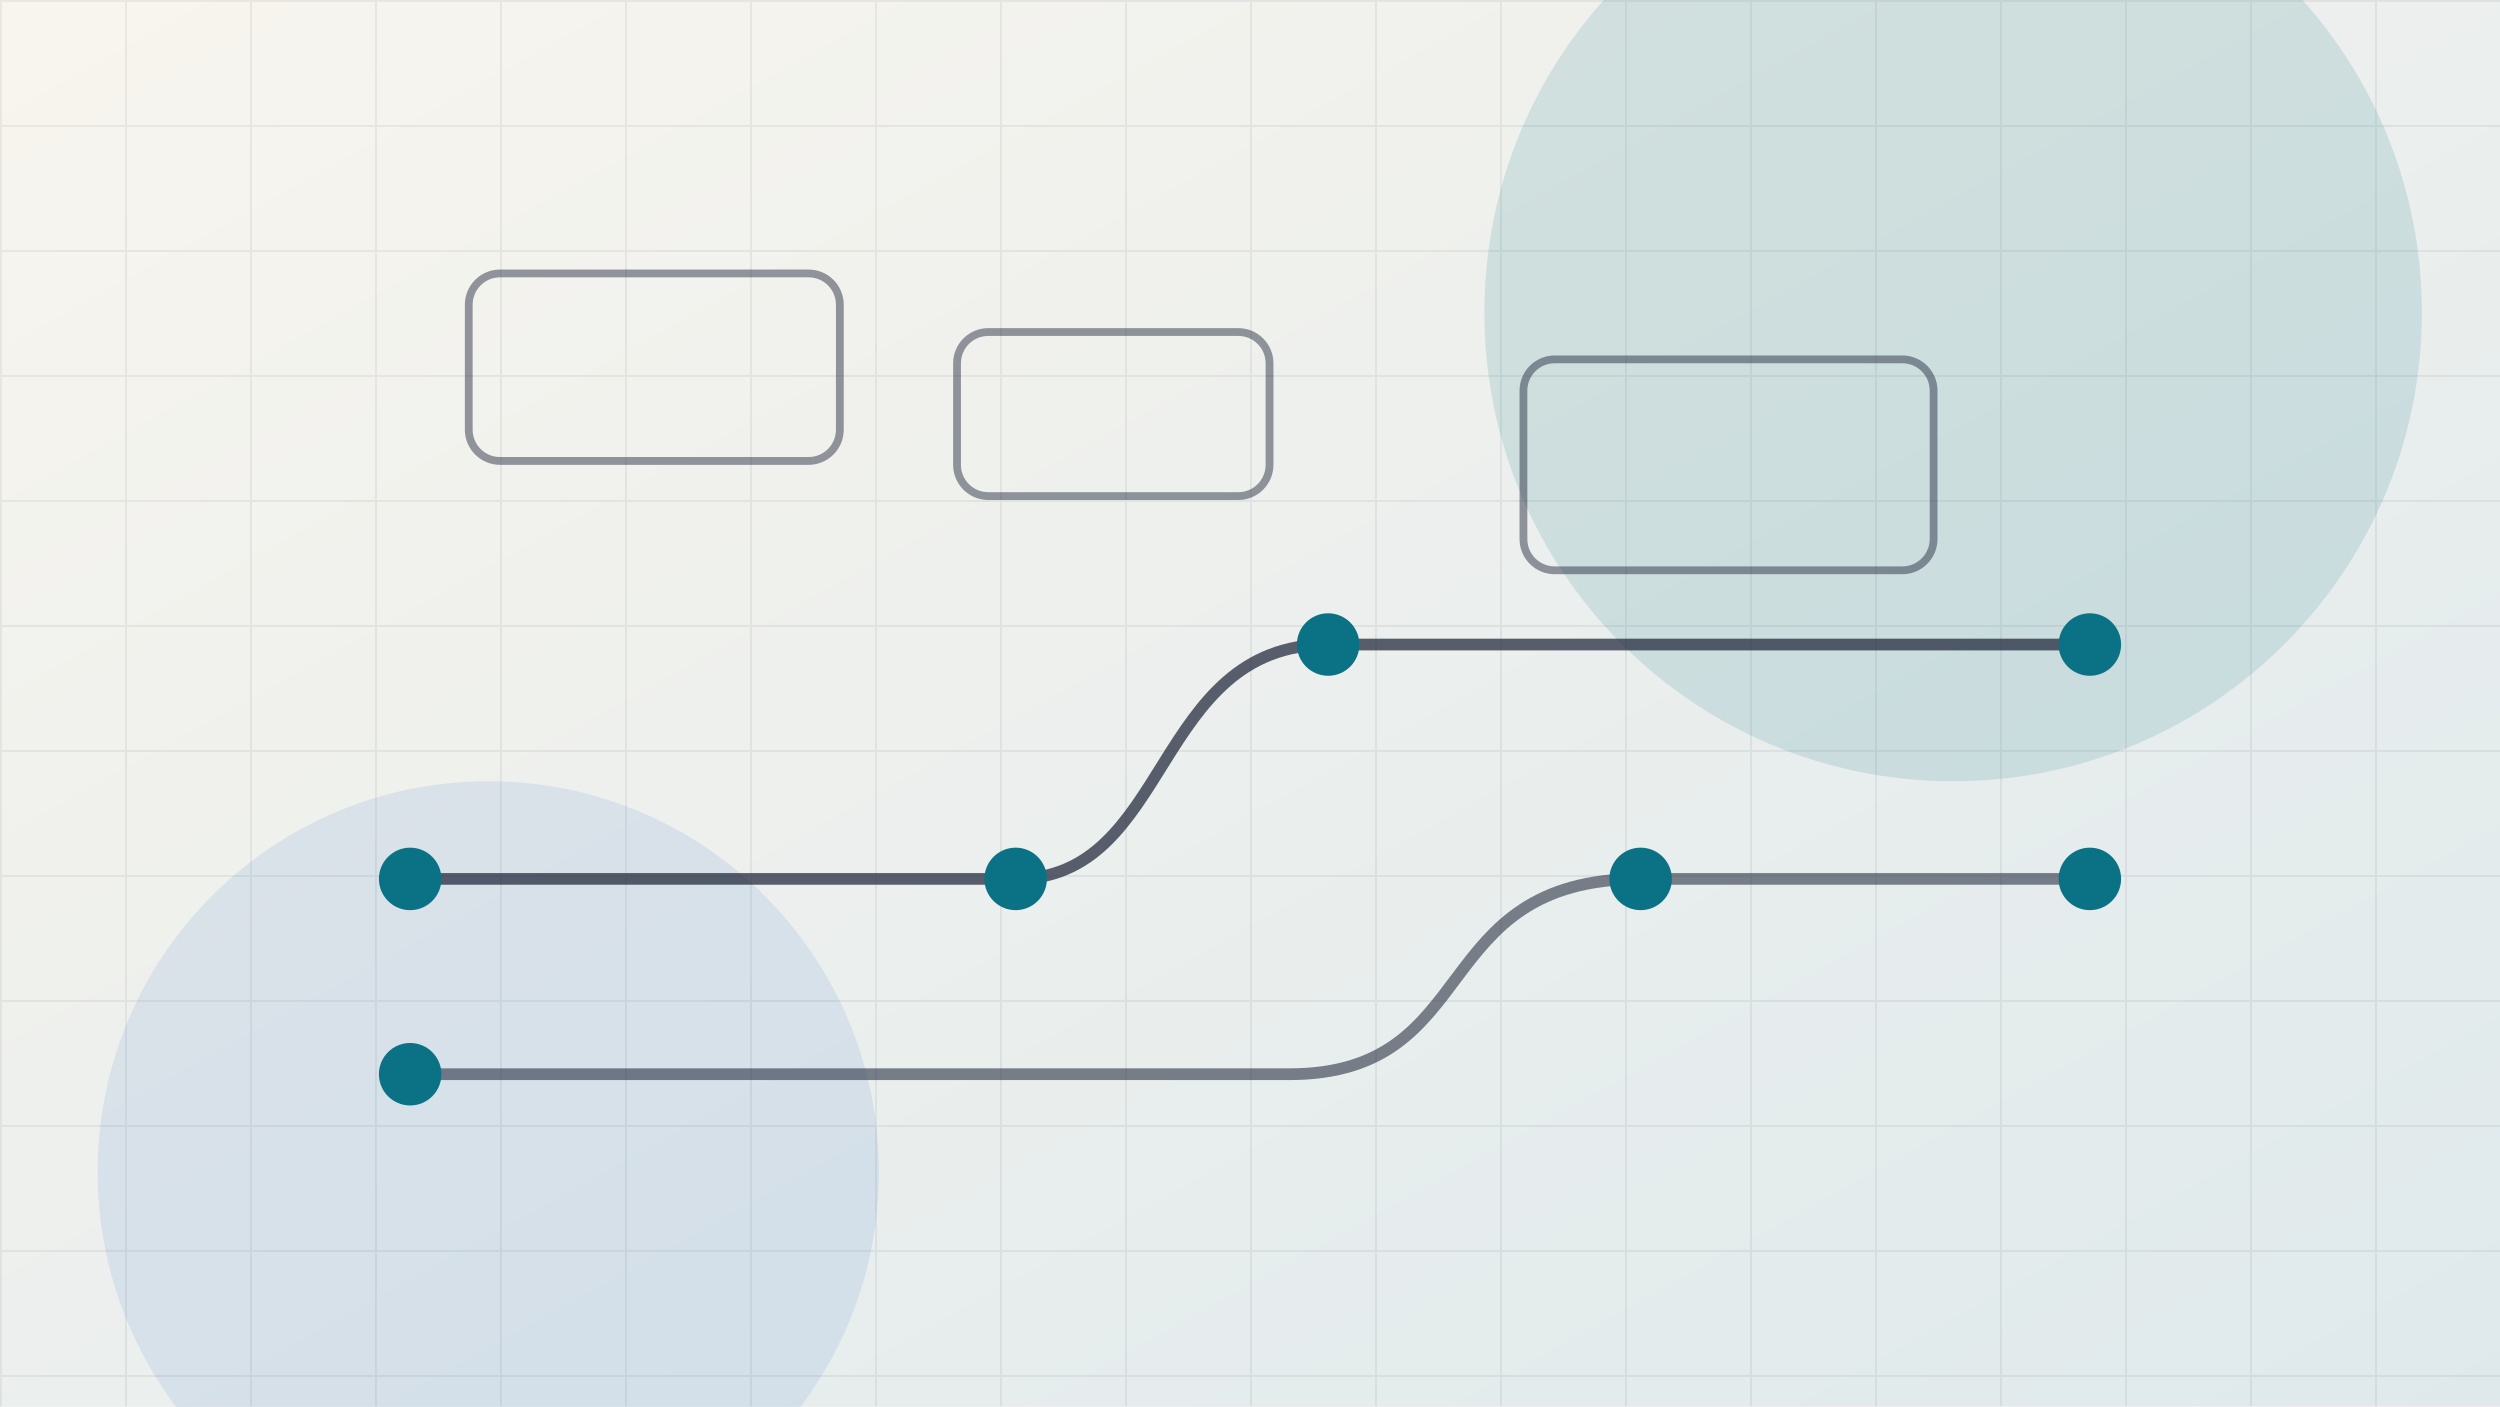
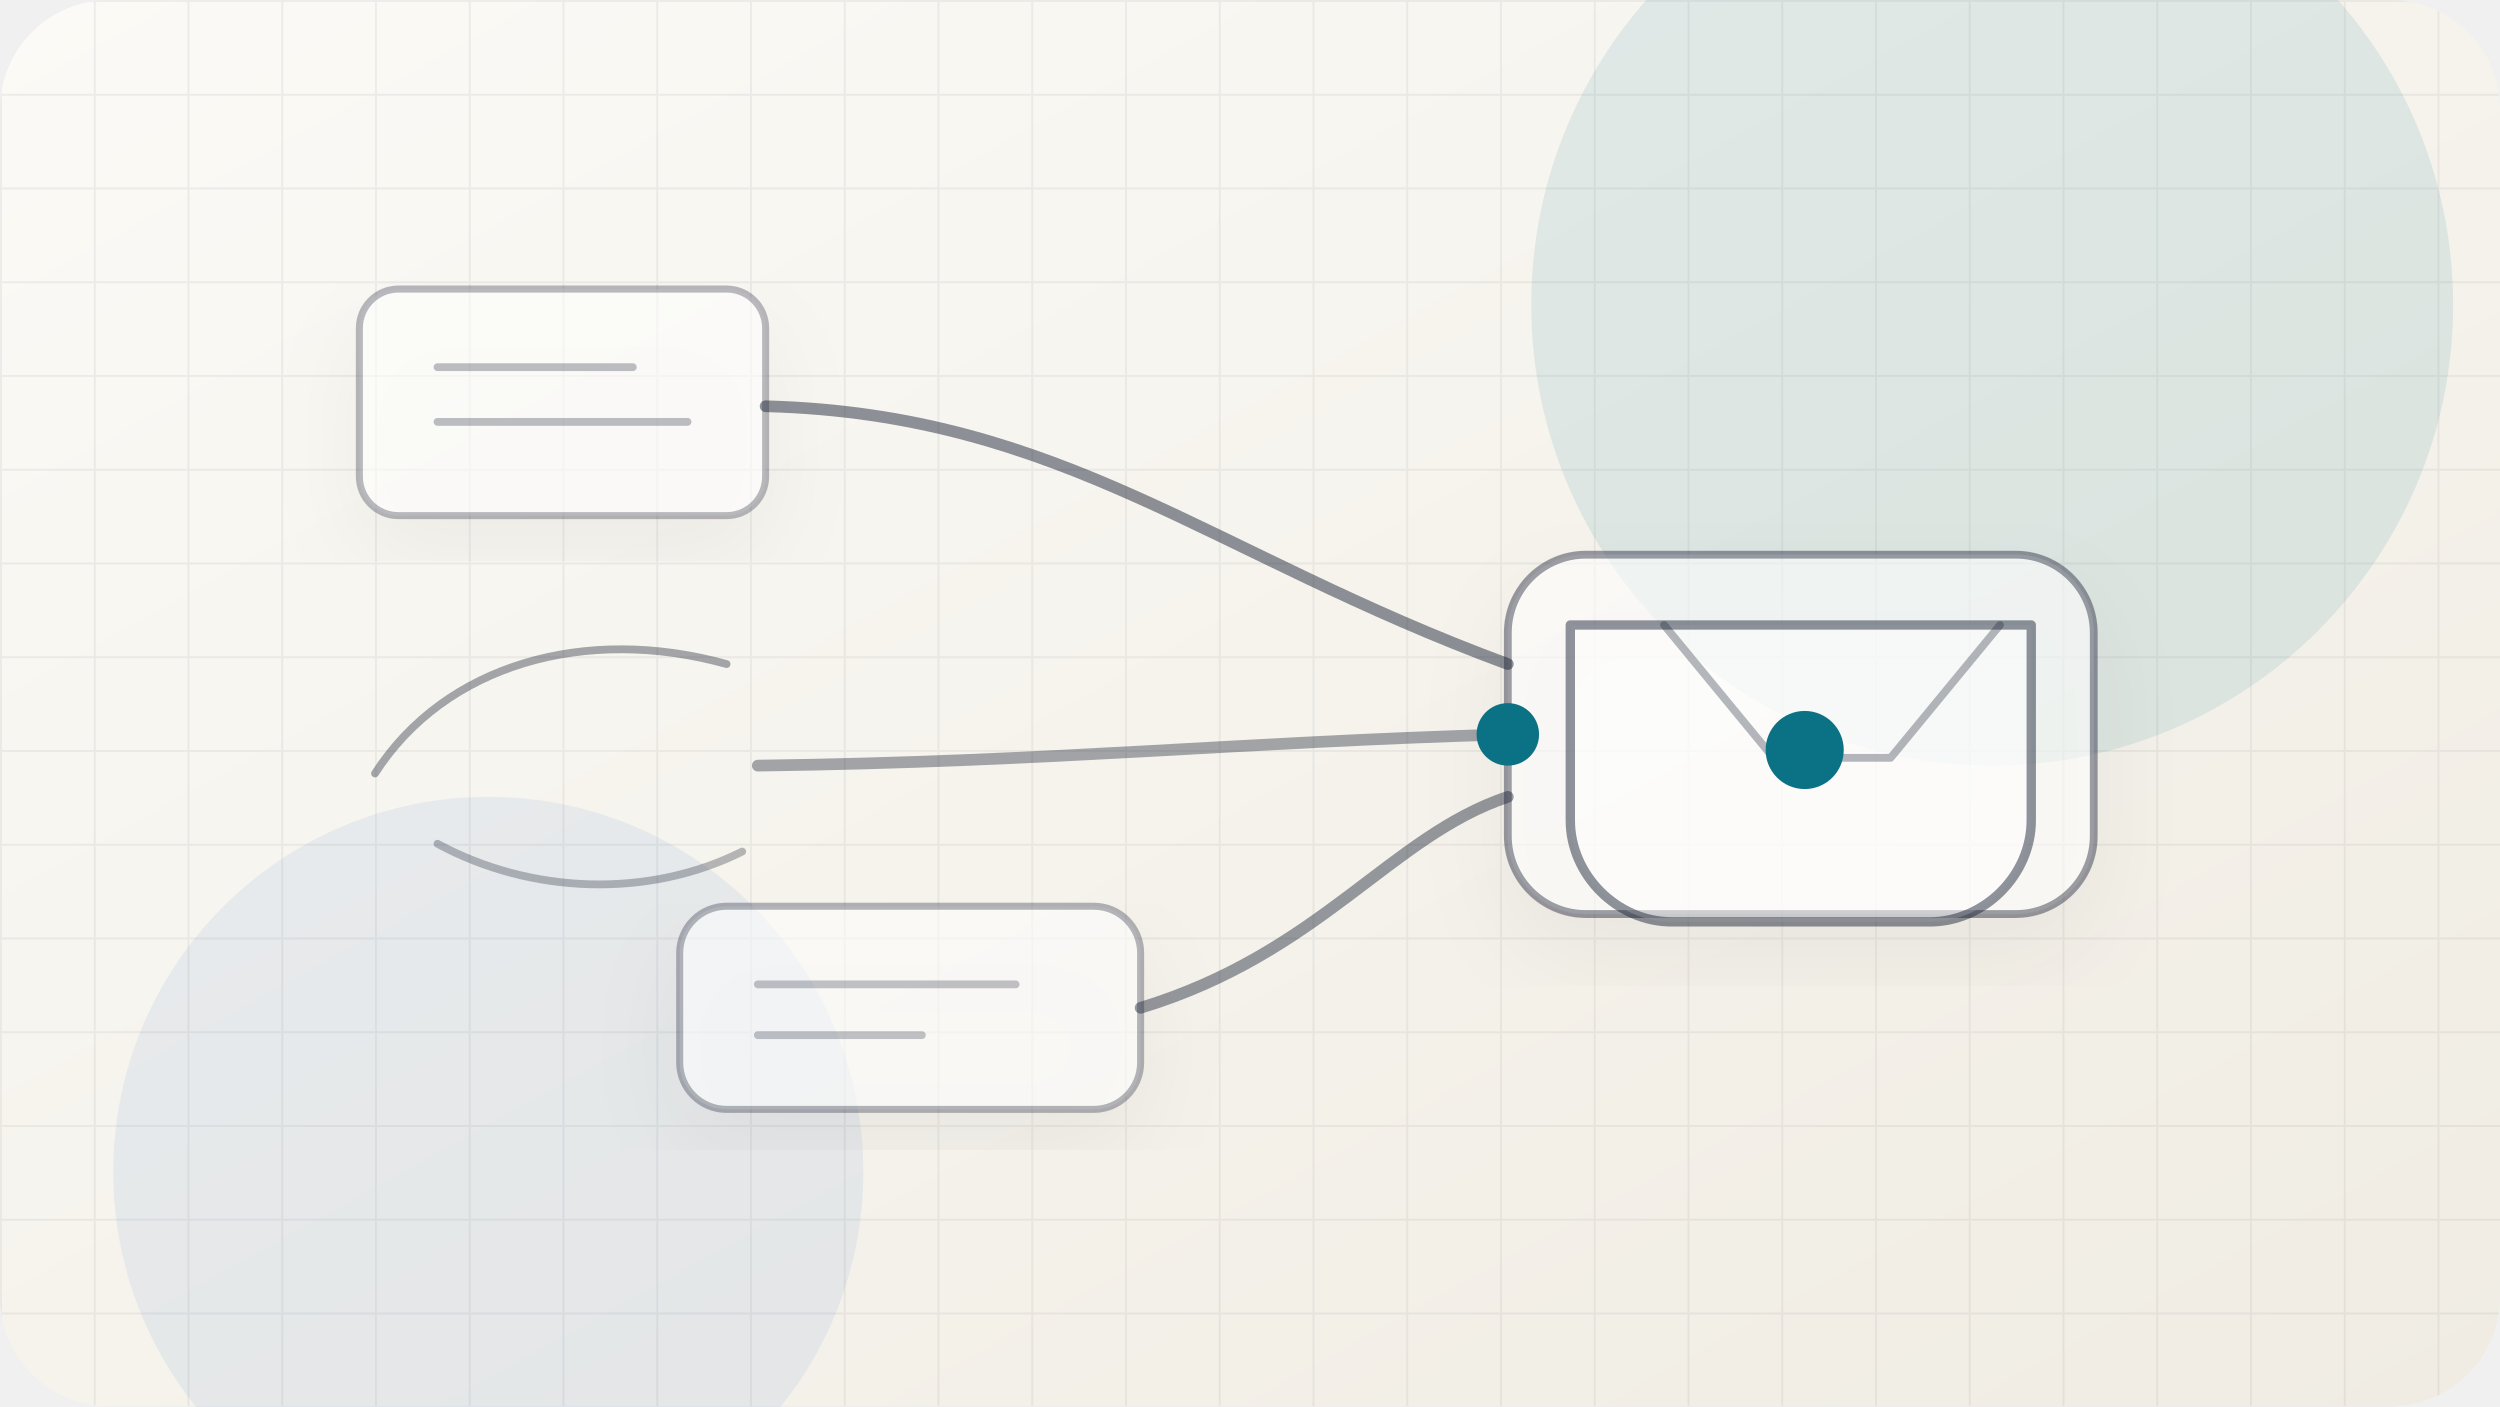
- <svg xmlns="http://www.w3.org/2000/svg" viewBox="0 0 640 360" role="img">
+ <svg xmlns="http://www.w3.org/2000/svg" viewBox="0 0 640 360" role="img" aria-label="Capture information into an inbox">
  <defs>
    <linearGradient id="bg" x1="0" y1="0" x2="1" y2="1">
-       <stop offset="0" stop-color="#f8f5ee" />
-       <stop offset="1" stop-color="#dfe9ec" />
+       <stop offset="0" stop-color="#fbfaf6" />
+       <stop offset="1" stop-color="#f0ece3" />
    </linearGradient>
-     <pattern id="grid" width="32" height="32" patternUnits="userSpaceOnUse">
-       <path d="M32 0H0V32" fill="none" stroke="#182033" stroke-opacity="0.07" stroke-width="1" />
+     <pattern id="grid" width="24" height="24" patternUnits="userSpaceOnUse">
+       <path d="M24 0H0V24" fill="none" stroke="#182033" stroke-opacity="0.055" stroke-width="1" />
    </pattern>
+     <filter id="softShadow" x="-20%" y="-20%" width="140%" height="140%">
+       <feDropShadow dx="0" dy="10" stdDeviation="12" flood-color="#182033" flood-opacity="0.08" />
+     </filter>
  </defs>
-   <rect width="640" height="360" fill="url(#bg)" />
-   <rect width="640" height="360" fill="url(#grid)" />
-   <circle cx="500" cy="80" r="120" fill="#0b7285" opacity="0.14" />
-   <circle cx="125" cy="300" r="100" fill="#1659c5" opacity="0.10" />
-   <path d="M105 225H260C300 225 295 165 340 165H535" fill="none" stroke="#182033" stroke-width="3" opacity=".70" />
-   <path d="M105 275H330C380 275 365 225 420 225H535" fill="none" stroke="#182033" stroke-width="3" opacity=".55" />
-   <circle cx="105" cy="225" r="8" fill="#0b7285" />
-   <circle cx="260" cy="225" r="8" fill="#0b7285" />
-   <circle cx="340" cy="165" r="8" fill="#0b7285" />
-   <circle cx="535" cy="165" r="8" fill="#0b7285" />
-   <circle cx="105" cy="275" r="8" fill="#0b7285" />
-   <circle cx="420" cy="225" r="8" fill="#0b7285" />
-   <circle cx="535" cy="225" r="8" fill="#0b7285" />
-   <rect x="120" y="70" width="95" height="48" rx="8" fill="none" stroke="#182033" stroke-width="2" opacity=".45" />
-   <rect x="245" y="85" width="80" height="42" rx="8" fill="none" stroke="#182033" stroke-width="2" opacity=".45" />
-   <rect x="390" y="92" width="105" height="54" rx="8" fill="none" stroke="#182033" stroke-width="2" opacity=".45" />
+   <rect width="640" height="360" rx="28" fill="url(#bg)" />
+   <rect width="640" height="360" rx="28" fill="url(#grid)" />
+   <circle cx="510" cy="78" r="118" fill="#0b7285" opacity="0.105" />
+   <circle cx="125" cy="300" r="96" fill="#1659c5" opacity="0.075" />
+   <g stroke-linecap="round" stroke-linejoin="round">
+     <rect x="386" y="142" width="150" height="92" rx="20" fill="rgba(255,255,255,.56)" stroke="#182033" stroke-opacity=".42" stroke-width="2" filter="url(#softShadow)" />
+     <path d="M402 160h118v50c0 14-12 26-26 26h-66c-14 0-26-12-26-26z" fill="#ffffff" fill-opacity=".50" stroke="#182033" stroke-opacity=".48" stroke-width="2.4" />
+     <path d="M426 160l28 34h30l28-34" fill="none" stroke="#182033" stroke-opacity=".32" stroke-width="2" />
+     <rect x="92" y="74" width="104" height="58" rx="10" fill="rgba(255,255,255,.56)" stroke="#182033" stroke-opacity=".30" stroke-width="1.8" filter="url(#softShadow)" />
+     <path d="M112 94H162" fill="none" stroke="#182033" stroke-opacity="0.28" stroke-width="2" />
+     <path d="M112 108H176" fill="none" stroke="#182033" stroke-opacity="0.28" stroke-width="2" />
+     <path d="M96 198c18-28 54-38 90-28" fill="none" stroke="#182033" stroke-opacity=".38" stroke-width="2" />
+     <path d="M112 216c24 13 54 14 78 2" fill="none" stroke="#182033" stroke-opacity=".30" stroke-width="2" />
+     <rect x="174" y="232" width="118" height="52" rx="12" fill="rgba(255,255,255,.56)" stroke="#182033" stroke-opacity=".32" stroke-width="1.8" filter="url(#softShadow)" />
+     <path d="M194 252H260" fill="none" stroke="#182033" stroke-opacity="0.26" stroke-width="2" />
+     <path d="M194 265H236" fill="none" stroke="#182033" stroke-opacity="0.26" stroke-width="2" />
+     <path d="M196 104C272 106 310 142 386 170" fill="none" stroke="#182033" stroke-opacity=".48" stroke-width="3" />
+     <path d="M194 196C270 195 316 190 386 188" fill="none" stroke="#182033" stroke-opacity=".38" stroke-width="3" />
+     <path d="M292 258C338 244 356 214 386 204" fill="none" stroke="#182033" stroke-opacity=".44" stroke-width="3" />
+     <circle cx="386" cy="188" r="8" fill="#0b7285" opacity="1" />
+     <circle cx="462" cy="192" r="10" fill="#0b7285" opacity="1" />
+   </g>
</svg>
